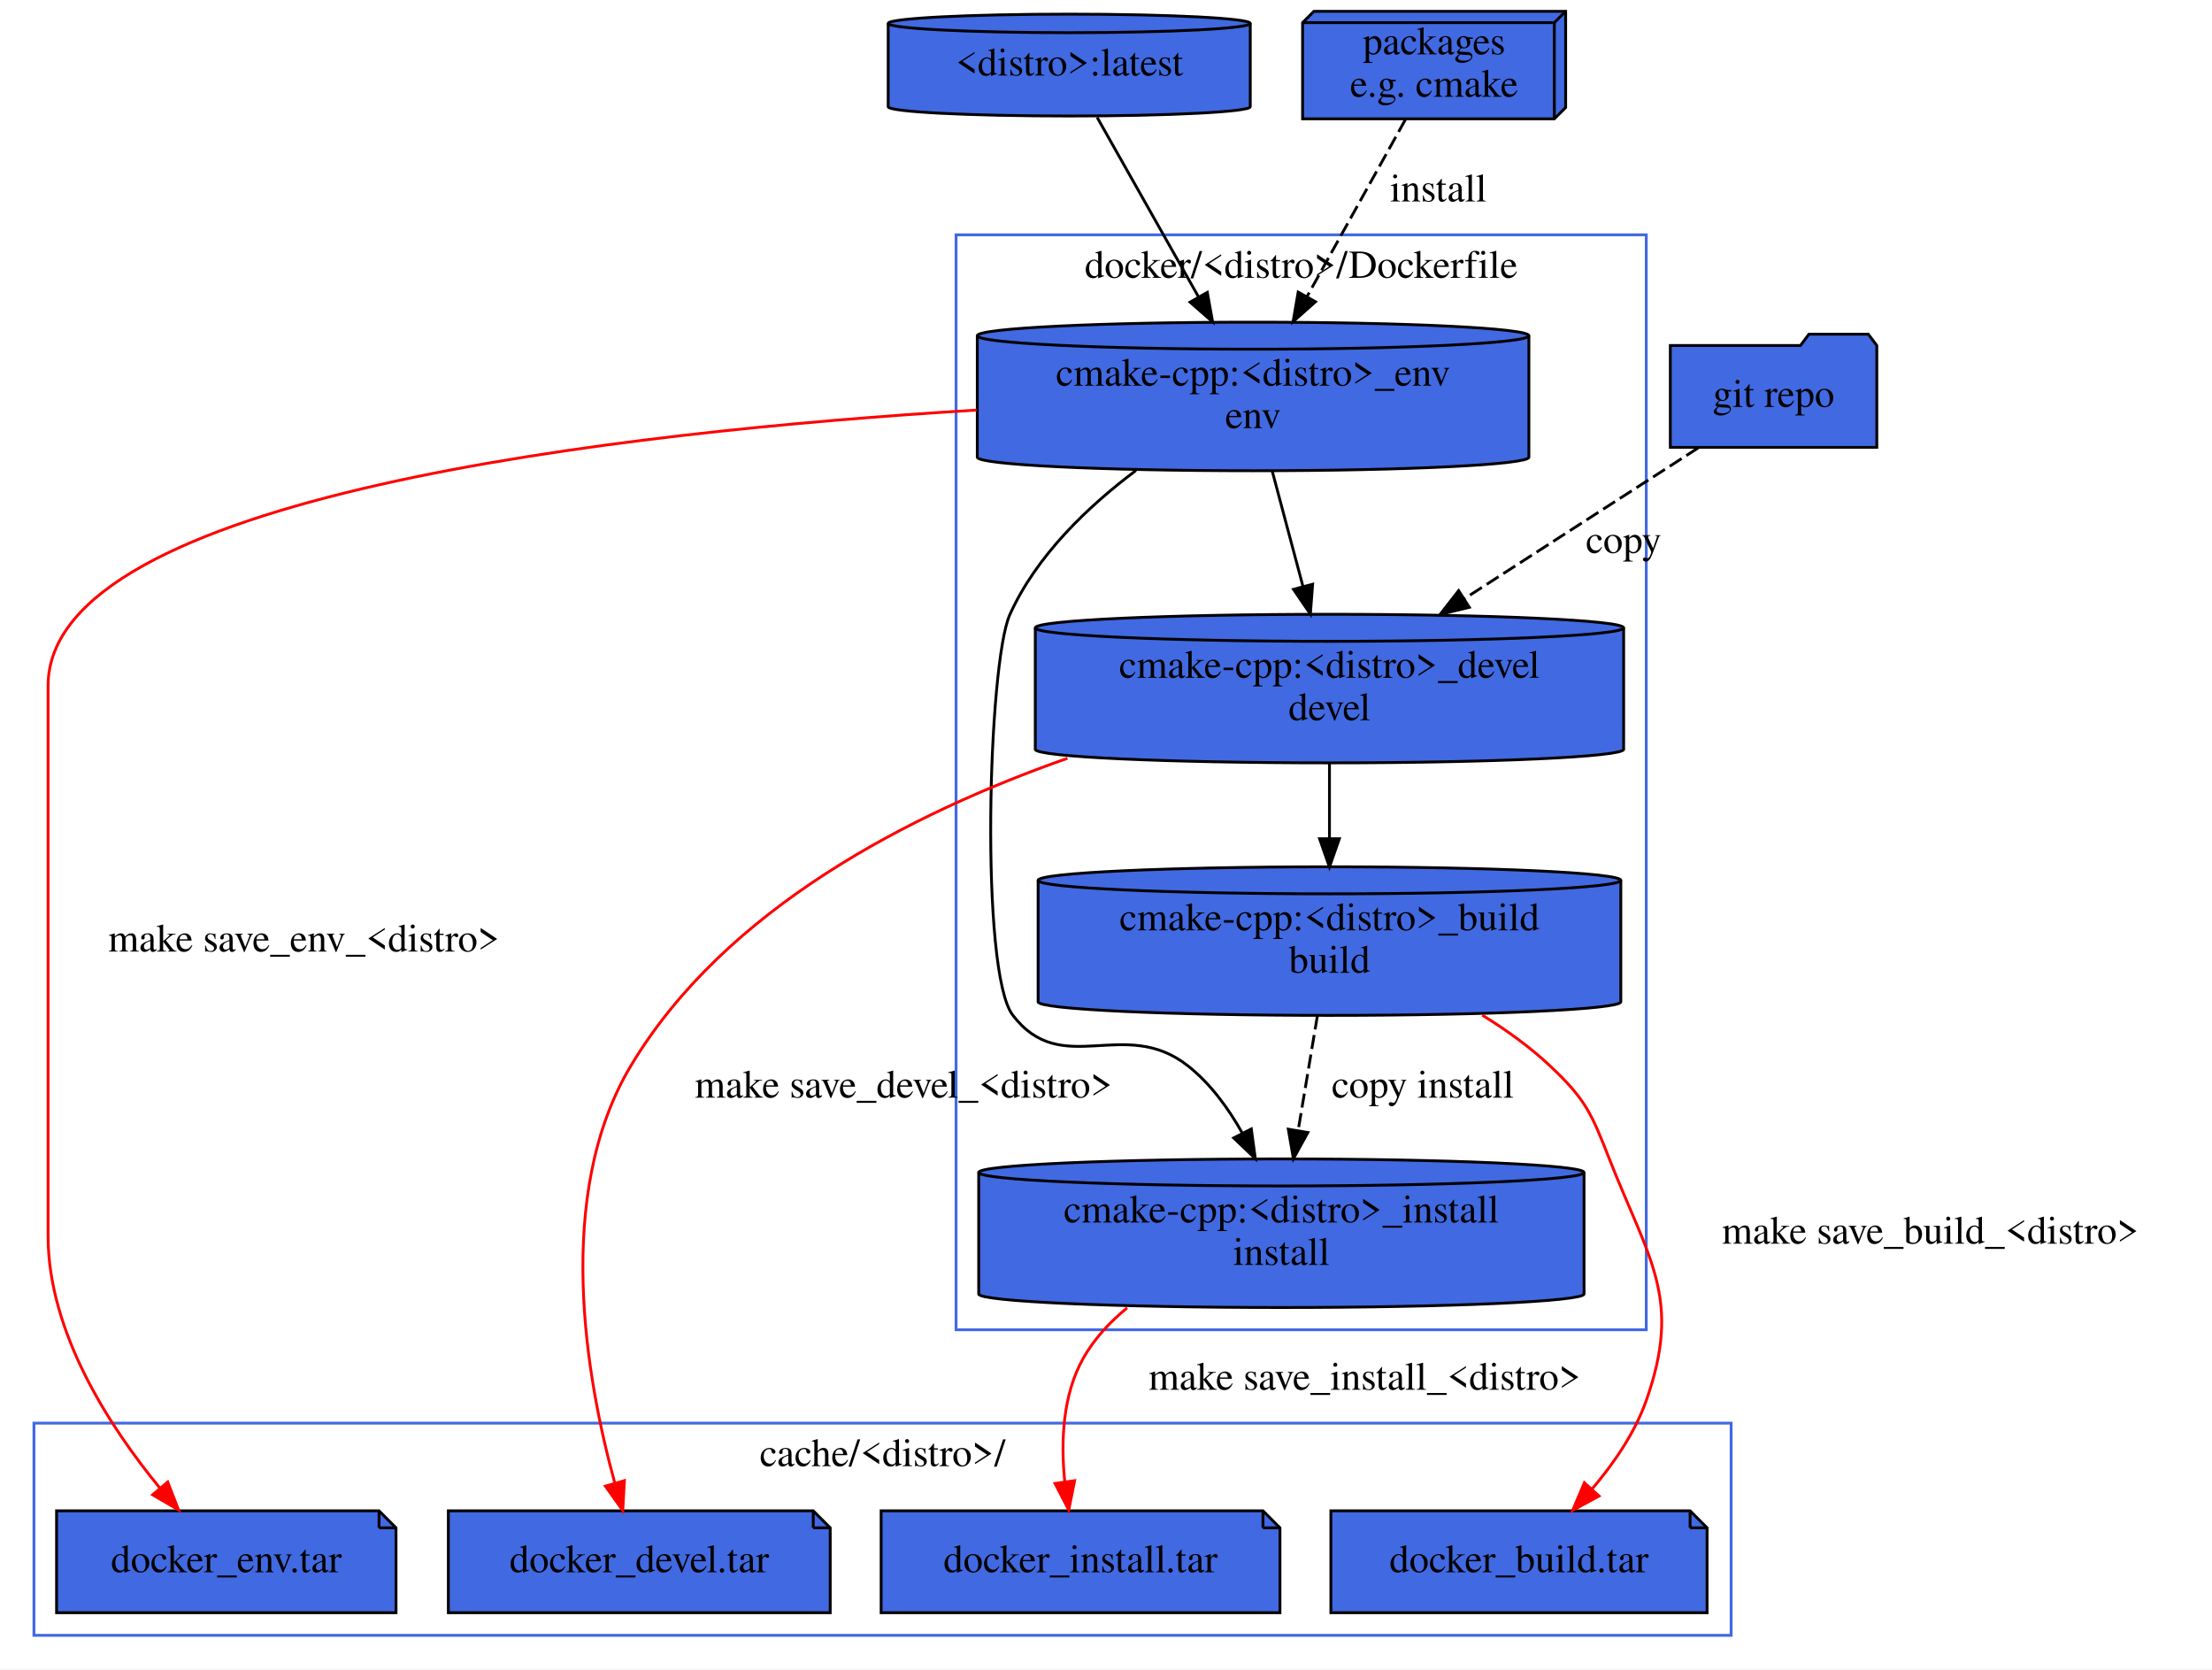
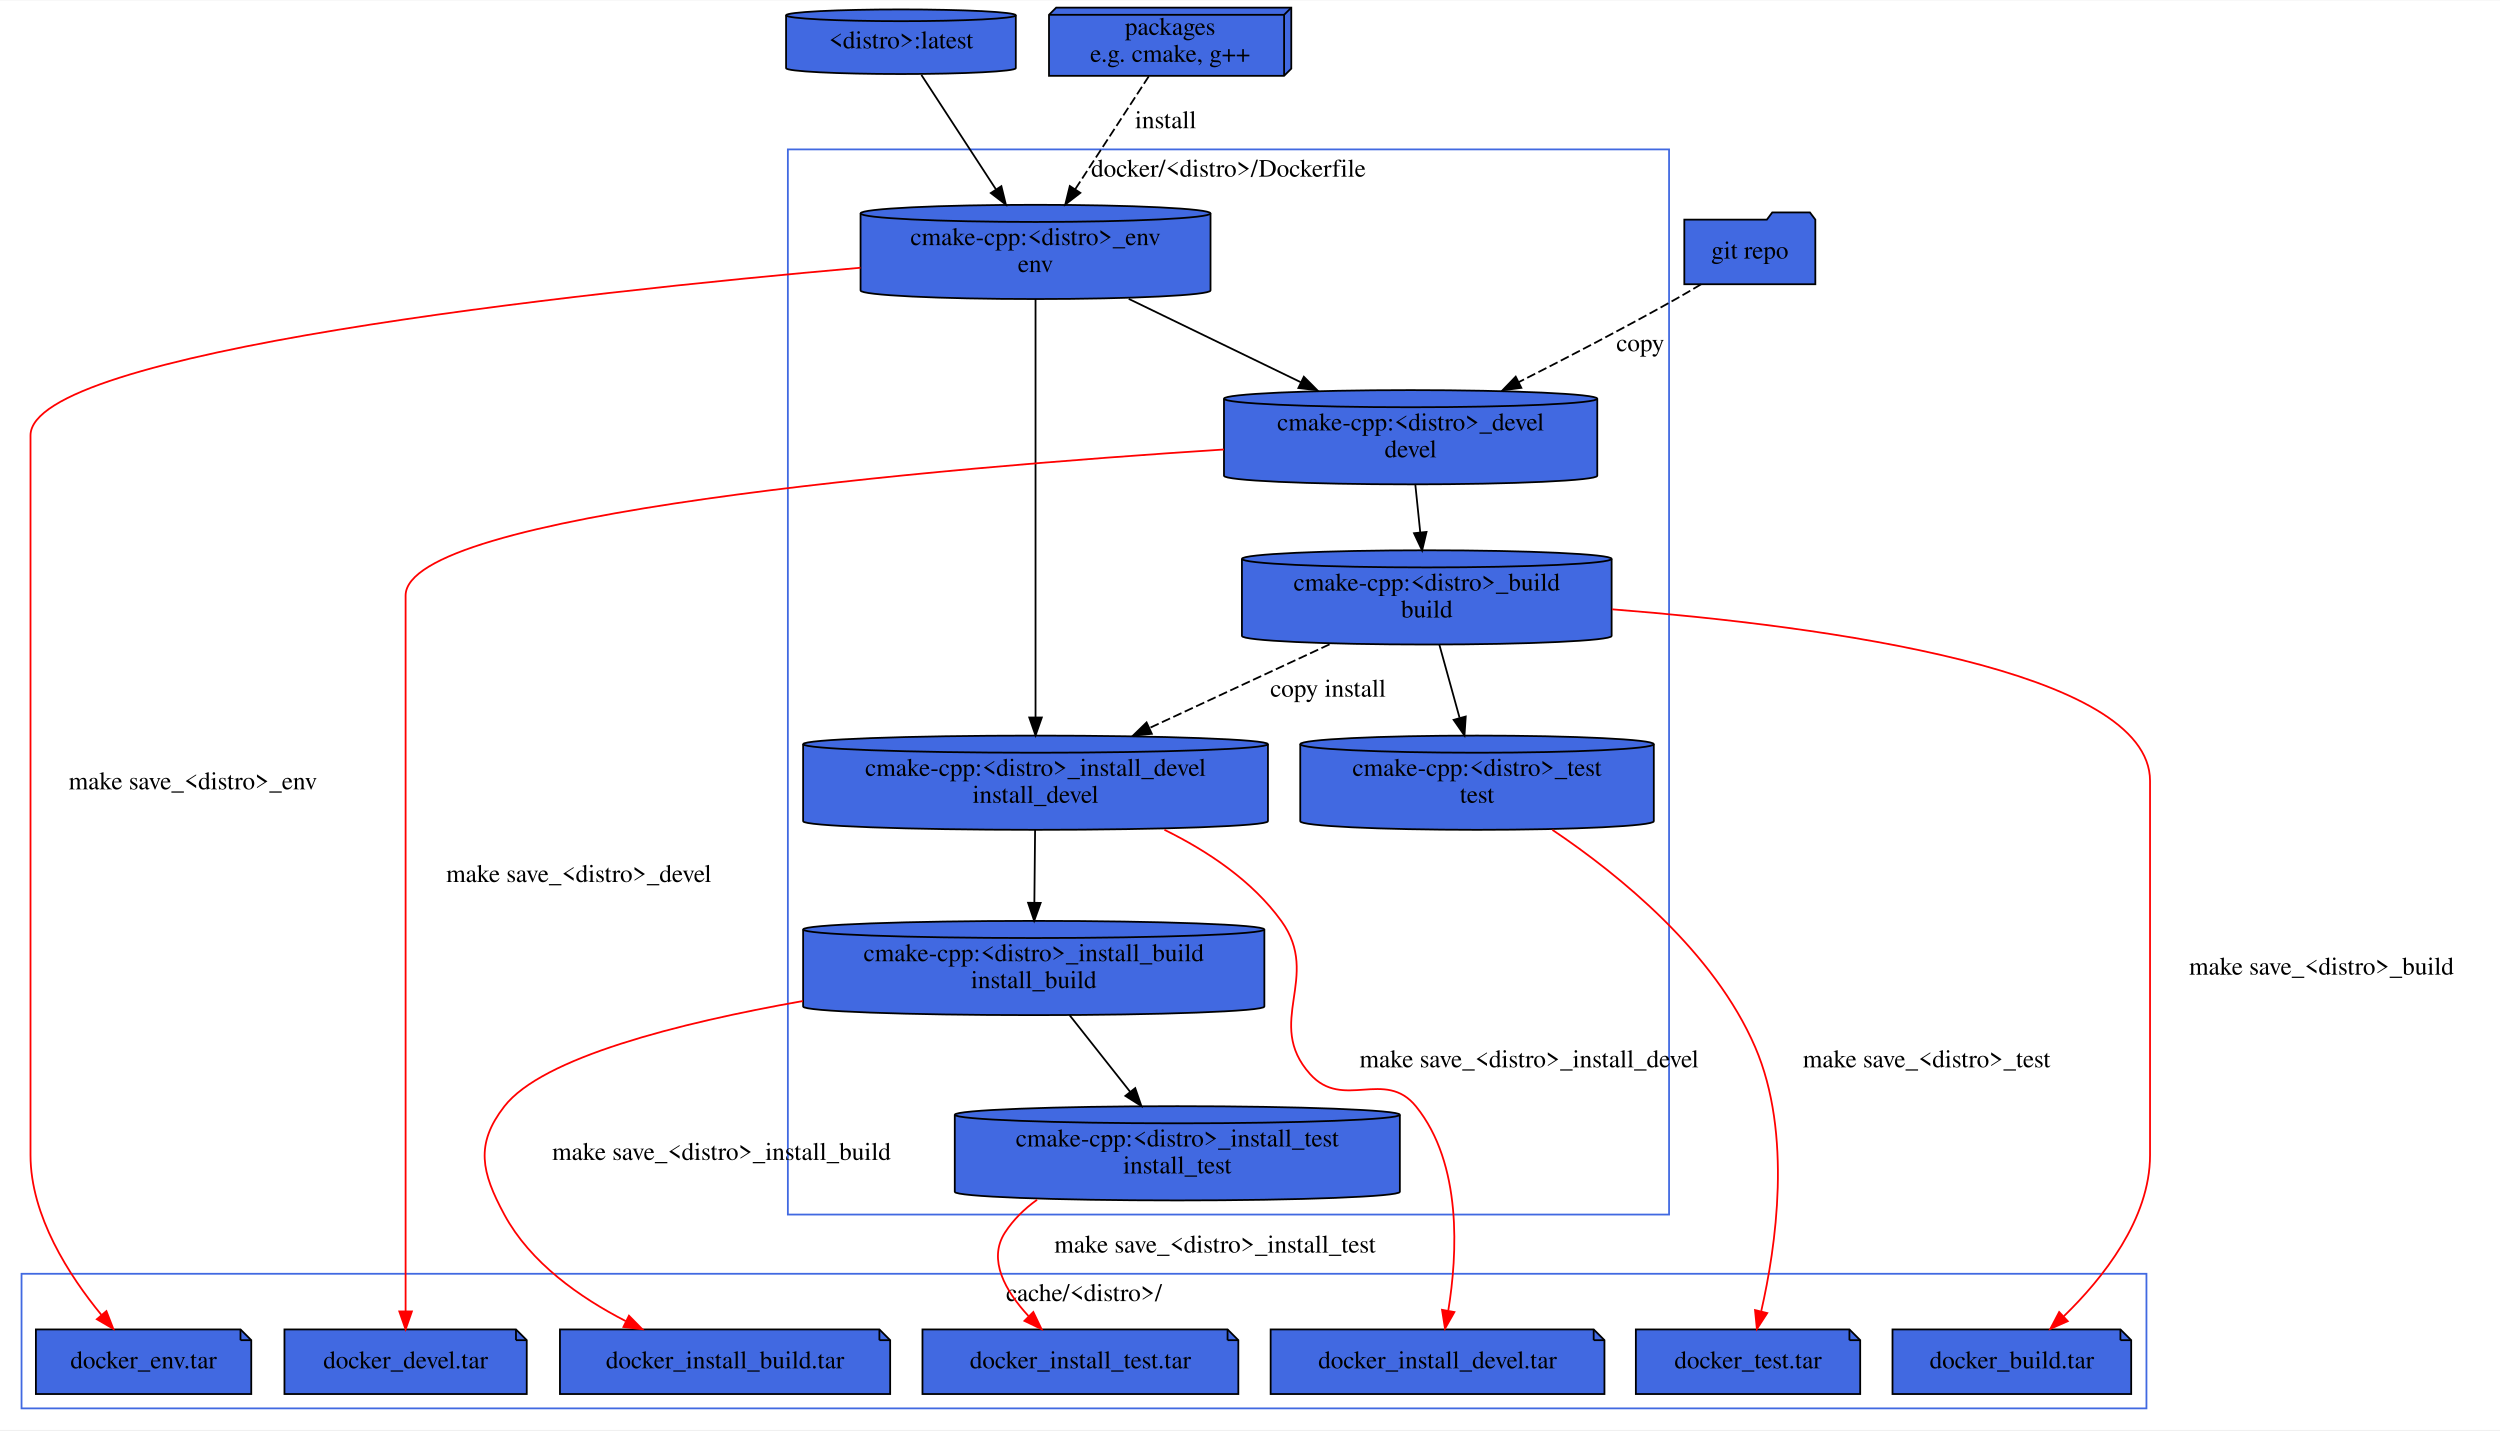
- <svg xmlns="http://www.w3.org/2000/svg" width="782pt" height="590pt" viewBox="0.00 0.00 782.00 590.00">
-   <g id="graph0" class="graph" transform="scale(1 1) rotate(0) translate(4 586)">
-     <polygon fill="white" stroke="transparent" points="-4,4 -4,-586 778,-586 778,4 -4,4" />
+ <svg xmlns="http://www.w3.org/2000/svg" width="1393pt" height="797pt" viewBox="0.00 0.00 1393.00 796.50">
+   <g id="graph0" class="graph" transform="scale(1 1) rotate(0) translate(4 792.5)">
+     <polygon fill="white" stroke="transparent" points="-4,4 -4,-792.5 1389,-792.5 1389,4 -4,4" />
    <g id="clust1" class="cluster">
-       <polygon fill="none" stroke="royalblue" points="334,-116 334,-503 578,-503 578,-116 334,-116" />
-       <text text-anchor="middle" x="456" y="-487.8" font-family="Times,serif" font-size="14.00">docker/&lt;distro&gt;/Dockerfile</text>
+       <polygon fill="none" stroke="royalblue" points="435,-116 435,-709.5 926,-709.5 926,-116 435,-116" />
+       <text text-anchor="middle" x="680.5" y="-694.3" font-family="Times,serif" font-size="14.00">docker/&lt;distro&gt;/Dockerfile</text>
    </g>
    <g id="clust2" class="cluster">
-       <polygon fill="none" stroke="royalblue" points="8,-8 8,-83 608,-83 608,-8 8,-8" />
-       <text text-anchor="middle" x="308" y="-67.8" font-family="Times,serif" font-size="14.00">cache/&lt;distro&gt;/</text>
+       <polygon fill="none" stroke="royalblue" points="8,-8 8,-83 1192,-83 1192,-8 8,-8" />
+       <text text-anchor="middle" x="600" y="-67.8" font-family="Times,serif" font-size="14.00">cache/&lt;distro&gt;/</text>
    </g>
    <g id="node1" class="node">
-       <path fill="royalblue" stroke="black" d="M438,-577.73C438,-579.53 409.31,-581 374,-581 338.69,-581 310,-579.53 310,-577.73 310,-577.73 310,-548.27 310,-548.27 310,-546.47 338.69,-545 374,-545 409.31,-545 438,-546.47 438,-548.27 438,-548.27 438,-577.73 438,-577.73" />
-       <path fill="none" stroke="black" d="M438,-577.73C438,-575.92 409.31,-574.45 374,-574.45 338.69,-574.45 310,-575.92 310,-577.73" />
-       <text text-anchor="middle" x="374" y="-559.3" font-family="Times,serif" font-size="14.00">&lt;distro&gt;:latest</text>
+       <path fill="royalblue" stroke="black" d="M562,-784.23C562,-786.03 533.31,-787.5 498,-787.5 462.69,-787.5 434,-786.03 434,-784.23 434,-784.23 434,-754.77 434,-754.77 434,-752.97 462.69,-751.5 498,-751.5 533.31,-751.5 562,-752.97 562,-754.77 562,-754.77 562,-784.23 562,-784.23" />
+       <path fill="none" stroke="black" d="M562,-784.23C562,-782.42 533.31,-780.95 498,-780.95 462.69,-780.95 434,-782.42 434,-784.23" />
+       <text text-anchor="middle" x="498" y="-765.8" font-family="Times,serif" font-size="14.00">&lt;distro&gt;:latest</text>
    </g>
    <g id="node4" class="node">
-       <path fill="royalblue" stroke="black" d="M536.5,-467.35C536.5,-469.99 492.8,-472.13 439,-472.13 385.2,-472.13 341.5,-469.99 341.5,-467.35 341.5,-467.35 341.5,-424.4 341.5,-424.4 341.5,-421.76 385.2,-419.62 439,-419.62 492.8,-419.62 536.5,-421.76 536.5,-424.4 536.5,-424.4 536.5,-467.35 536.5,-467.35" />
-       <path fill="none" stroke="black" d="M536.5,-467.35C536.5,-464.72 492.8,-462.58 439,-462.58 385.2,-462.58 341.5,-464.72 341.5,-467.35" />
-       <text text-anchor="middle" x="439" y="-449.68" font-family="Times,serif" font-size="14.00">cmake-cpp:&lt;distro&gt;_env</text>
-       <text text-anchor="middle" x="439" y="-434.68" font-family="Times,serif" font-size="14.00">env</text>
+       <path fill="royalblue" stroke="black" d="M670.5,-673.85C670.5,-676.49 626.8,-678.63 573,-678.63 519.2,-678.63 475.5,-676.49 475.5,-673.85 475.5,-673.85 475.5,-630.9 475.5,-630.9 475.5,-628.26 519.2,-626.12 573,-626.12 626.8,-626.12 670.5,-628.26 670.5,-630.9 670.5,-630.9 670.5,-673.85 670.5,-673.85" />
+       <path fill="none" stroke="black" d="M670.5,-673.85C670.5,-671.22 626.8,-669.08 573,-669.08 519.2,-669.08 475.5,-671.22 475.5,-673.85" />
+       <text text-anchor="middle" x="573" y="-656.17" font-family="Times,serif" font-size="14.00">cmake-cpp:&lt;distro&gt;_env</text>
+       <text text-anchor="middle" x="573" y="-641.17" font-family="Times,serif" font-size="14.00">env</text>
+     </g>
+     <g id="edge8" class="edge">
+       <path fill="none" stroke="black" d="M509.39,-751.01C520.36,-734.17 537.25,-708.24 550.87,-687.34" />
+       <polygon fill="black" stroke="black" points="553.96,-689.02 556.48,-678.73 548.09,-685.19 553.96,-689.02" />
+     </g>
+     <g id="node2" class="node">
+       <polygon fill="royalblue" stroke="black" points="715.5,-788.5 584.5,-788.5 580.5,-784.5 580.5,-750.5 711.5,-750.5 715.5,-754.5 715.5,-788.5" />
+       <polyline fill="none" stroke="black" points="711.5,-784.5 580.5,-784.5 " />
+       <polyline fill="none" stroke="black" points="711.5,-784.5 711.5,-750.5 " />
+       <polyline fill="none" stroke="black" points="711.5,-784.5 715.5,-788.5 " />
+       <text text-anchor="middle" x="648" y="-773.3" font-family="Times,serif" font-size="14.00">packages</text>
+       <text text-anchor="middle" x="648" y="-758.3" font-family="Times,serif" font-size="14.00">e.g. cmake, g++</text>
+     </g>
+     <g id="edge9" class="edge">
+       <path fill="none" stroke="black" stroke-dasharray="5,2" d="M636.12,-750.26C625.13,-733.39 608.52,-707.9 595.1,-687.3" />
+       <polygon fill="black" stroke="black" points="597.96,-685.28 589.57,-678.81 592.1,-689.1 597.96,-685.28" />
+       <text text-anchor="middle" x="645.5" y="-721.3" font-family="Times,serif" font-size="14.00">install</text>
+     </g>
+     <g id="node3" class="node">
+       <polygon fill="royalblue" stroke="black" points="1007.5,-670.38 1004.5,-674.38 983.5,-674.38 980.5,-670.38 934.5,-670.38 934.5,-634.38 1007.5,-634.38 1007.5,-670.38" />
+       <text text-anchor="middle" x="971" y="-648.67" font-family="Times,serif" font-size="14.00">git repo</text>
+     </g>
+     <g id="node5" class="node">
+       <path fill="royalblue" stroke="black" d="M886,-570.6C886,-573.24 839.39,-575.38 782,-575.38 724.61,-575.38 678,-573.24 678,-570.6 678,-570.6 678,-527.65 678,-527.65 678,-525.01 724.61,-522.87 782,-522.87 839.39,-522.87 886,-525.01 886,-527.65 886,-527.65 886,-570.6 886,-570.6" />
+       <path fill="none" stroke="black" d="M886,-570.6C886,-567.97 839.39,-565.83 782,-565.83 724.61,-565.83 678,-567.97 678,-570.6" />
+       <text text-anchor="middle" x="782" y="-552.92" font-family="Times,serif" font-size="14.00">cmake-cpp:&lt;distro&gt;_devel</text>
+       <text text-anchor="middle" x="782" y="-537.92" font-family="Times,serif" font-size="14.00">devel</text>
+     </g>
+     <g id="edge10" class="edge">
+       <path fill="none" stroke="black" stroke-dasharray="5,2" d="M943.82,-634.33C939.24,-631.57 934.51,-628.79 930,-626.25 901.49,-610.21 869.26,-593.47 842.16,-579.79" />
+       <polygon fill="black" stroke="black" points="843.69,-576.64 833.19,-575.27 840.55,-582.89 843.69,-576.64" />
+       <text text-anchor="middle" x="910" y="-597.05" font-family="Times,serif" font-size="14.00">copy</text>
+     </g>
+     <g id="edge1" class="edge">
+       <path fill="none" stroke="black" d="M624.93,-626.22C653.97,-612.15 690.32,-594.54 720.74,-579.8" />
+       <polygon fill="black" stroke="black" points="722.5,-582.84 729.97,-575.33 719.45,-576.54 722.5,-582.84" />
+     </g>
+     <g id="node8" class="node">
+       <path fill="royalblue" stroke="black" d="M702.5,-378.1C702.5,-380.74 644.46,-382.88 573,-382.88 501.54,-382.88 443.5,-380.74 443.5,-378.1 443.5,-378.1 443.5,-335.15 443.5,-335.15 443.5,-332.51 501.54,-330.37 573,-330.37 644.46,-330.37 702.5,-332.51 702.5,-335.15 702.5,-335.15 702.5,-378.1 702.5,-378.1" />
+       <path fill="none" stroke="black" d="M702.5,-378.1C702.5,-375.47 644.46,-373.33 573,-373.33 501.54,-373.33 443.5,-375.47 443.5,-378.1" />
+       <text text-anchor="middle" x="573" y="-360.43" font-family="Times,serif" font-size="14.00">cmake-cpp:&lt;distro&gt;_install_devel</text>
+       <text text-anchor="middle" x="573" y="-345.43" font-family="Times,serif" font-size="14.00">install_devel</text>
    </g>
    <g id="edge5" class="edge">
-       <path fill="none" stroke="black" d="M383.87,-544.51C393.34,-527.75 407.89,-501.98 419.67,-481.12" />
-       <polygon fill="black" stroke="black" points="422.82,-482.66 424.69,-472.23 416.72,-479.21 422.82,-482.66" />
+       <path fill="none" stroke="black" d="M573,-626.08C573,-573.69 573,-453.24 573,-393.12" />
+       <polygon fill="black" stroke="black" points="576.5,-392.97 573,-382.97 569.5,-392.97 576.5,-392.97" />
    </g>
-     <g id="node2" class="node">
-       <polygon fill="royalblue" stroke="black" points="549.5,-582 460.5,-582 456.5,-578 456.5,-544 545.5,-544 549.5,-548 549.5,-582" />
-       <polyline fill="none" stroke="black" points="545.5,-578 456.5,-578 " />
-       <polyline fill="none" stroke="black" points="545.5,-578 545.5,-544 " />
-       <polyline fill="none" stroke="black" points="545.5,-578 549.5,-582 " />
-       <text text-anchor="middle" x="503" y="-566.8" font-family="Times,serif" font-size="14.00">packages</text>
-       <text text-anchor="middle" x="503" y="-551.8" font-family="Times,serif" font-size="14.00">e.g. cmake</text>
-     </g>
-     <g id="edge6" class="edge">
-       <path fill="none" stroke="black" stroke-dasharray="5,2" d="M492.86,-543.76C483.53,-526.97 469.44,-501.63 458.01,-481.08" />
-       <polygon fill="black" stroke="black" points="461.06,-479.35 453.14,-472.31 454.94,-482.75 461.06,-479.35" />
-       <text text-anchor="middle" x="504.5" y="-514.8" font-family="Times,serif" font-size="14.00">install</text>
-     </g>
-     <g id="node3" class="node">
-       <polygon fill="royalblue" stroke="black" points="659.5,-463.88 656.5,-467.88 635.5,-467.88 632.5,-463.88 586.5,-463.88 586.5,-427.88 659.5,-427.88 659.5,-463.88" />
-       <text text-anchor="middle" x="623" y="-442.18" font-family="Times,serif" font-size="14.00">git repo</text>
-     </g>
-     <g id="node5" class="node">
-       <path fill="royalblue" stroke="black" d="M570,-364.1C570,-366.74 523.39,-368.88 466,-368.88 408.61,-368.88 362,-366.74 362,-364.1 362,-364.1 362,-321.15 362,-321.15 362,-318.51 408.61,-316.37 466,-316.37 523.39,-316.37 570,-318.51 570,-321.15 570,-321.15 570,-364.1 570,-364.1" />
-       <path fill="none" stroke="black" d="M570,-364.1C570,-361.47 523.39,-359.33 466,-359.33 408.61,-359.33 362,-361.47 362,-364.1" />
-       <text text-anchor="middle" x="466" y="-346.43" font-family="Times,serif" font-size="14.00">cmake-cpp:&lt;distro&gt;_devel</text>
-       <text text-anchor="middle" x="466" y="-331.43" font-family="Times,serif" font-size="14.00">devel</text>
-     </g>
-     <g id="edge7" class="edge">
-       <path fill="none" stroke="black" stroke-dasharray="5,2" d="M596.37,-427.7C573.79,-413.14 540.85,-391.9 513.73,-374.41" />
-       <polygon fill="black" stroke="black" points="515.45,-371.35 505.15,-368.87 511.66,-377.24 515.45,-371.35" />
-       <text text-anchor="middle" x="570" y="-390.55" font-family="Times,serif" font-size="14.00">copy</text>
-     </g>
-     <g id="edge1" class="edge">
-       <path fill="none" stroke="black" d="M445.74,-419.59C449.03,-407.26 453.04,-392.24 456.61,-378.82" />
-       <polygon fill="black" stroke="black" points="460.05,-379.51 459.25,-368.94 453.29,-377.7 460.05,-379.51" />
-     </g>
-     <g id="node7" class="node">
-       <path fill="royalblue" stroke="black" d="M556,-171.6C556,-174.24 508.04,-176.38 449,-176.38 389.96,-176.38 342,-174.24 342,-171.6 342,-171.6 342,-128.65 342,-128.65 342,-126.01 389.96,-123.87 449,-123.87 508.04,-123.87 556,-126.01 556,-128.65 556,-128.65 556,-171.6 556,-171.6" />
-       <path fill="none" stroke="black" d="M556,-171.6C556,-168.97 508.04,-166.83 449,-166.83 389.96,-166.83 342,-168.97 342,-171.6" />
-       <text text-anchor="middle" x="449" y="-153.93" font-family="Times,serif" font-size="14.00">cmake-cpp:&lt;distro&gt;_install</text>
-       <text text-anchor="middle" x="449" y="-138.93" font-family="Times,serif" font-size="14.00">install</text>
-     </g>
-     <g id="edge4" class="edge">
-       <path fill="none" stroke="black" d="M397.59,-419.72C380.41,-406.84 362.33,-389.48 353,-368.75 345.28,-351.6 342.4,-242.51 354,-227.25 371.36,-204.4 393.48,-227.03 416,-209.25 423.91,-203 430.25,-194.31 435.17,-185.54" />
-       <polygon fill="black" stroke="black" points="438.37,-186.98 439.8,-176.48 432.14,-183.8 438.37,-186.98" />
-     </g>
-     <g id="node8" class="node">
+     <g id="node11" class="node">
      <polygon fill="royalblue" stroke="black" points="130,-52 16,-52 16,-16 136,-16 136,-46 130,-52" />
      <polyline fill="none" stroke="black" points="130,-52 130,-46 " />
      <polyline fill="none" stroke="black" points="136,-46 130,-46 " />
      <text text-anchor="middle" x="76" y="-30.3" font-family="Times,serif" font-size="14.00">docker_env.tar</text>
    </g>
-     <g id="edge8" class="edge">
-       <path fill="none" stroke="red" d="M341.27,-441.06C215.5,-433.42 13,-410.71 13,-343.62 13,-343.62 13,-343.62 13,-149.12 13,-115.21 34.59,-81.89 52.49,-60.1" />
+     <g id="edge11" class="edge">
+       <path fill="none" stroke="red" d="M475.46,-643.57C315.01,-629.4 13,-596.56 13,-550.12 13,-550.12 13,-550.12 13,-149.12 13,-115.21 34.59,-81.89 52.49,-60.1" />
      <polygon fill="red" stroke="red" points="55.29,-62.21 59.12,-52.33 49.96,-57.67 55.29,-62.21" />
-       <text text-anchor="middle" x="103.5" y="-249.68" font-family="Times,serif" font-size="14.00">make save_env_&lt;distro&gt;</text>
+       <text text-anchor="middle" x="103.5" y="-352.93" font-family="Times,serif" font-size="14.00">make save_&lt;distro&gt;_env</text>
    </g>
    <g id="node6" class="node">
-       <path fill="royalblue" stroke="black" d="M569,-274.85C569,-277.49 522.83,-279.63 466,-279.63 409.17,-279.63 363,-277.49 363,-274.85 363,-274.85 363,-231.9 363,-231.9 363,-229.26 409.17,-227.12 466,-227.12 522.83,-227.12 569,-229.26 569,-231.9 569,-231.9 569,-274.85 569,-274.85" />
-       <path fill="none" stroke="black" d="M569,-274.85C569,-272.22 522.83,-270.08 466,-270.08 409.17,-270.08 363,-272.22 363,-274.85" />
-       <text text-anchor="middle" x="466" y="-257.18" font-family="Times,serif" font-size="14.00">cmake-cpp:&lt;distro&gt;_build</text>
-       <text text-anchor="middle" x="466" y="-242.18" font-family="Times,serif" font-size="14.00">build</text>
+       <path fill="royalblue" stroke="black" d="M894,-481.35C894,-483.99 847.83,-486.13 791,-486.13 734.17,-486.13 688,-483.99 688,-481.35 688,-481.35 688,-438.4 688,-438.4 688,-435.76 734.17,-433.62 791,-433.62 847.83,-433.62 894,-435.76 894,-438.4 894,-438.4 894,-481.35 894,-481.35" />
+       <path fill="none" stroke="black" d="M894,-481.35C894,-478.72 847.83,-476.58 791,-476.58 734.17,-476.58 688,-478.72 688,-481.35" />
+       <text text-anchor="middle" x="791" y="-463.68" font-family="Times,serif" font-size="14.00">cmake-cpp:&lt;distro&gt;_build</text>
+       <text text-anchor="middle" x="791" y="-448.68" font-family="Times,serif" font-size="14.00">build</text>
    </g>
    <g id="edge2" class="edge">
-       <path fill="none" stroke="black" d="M466,-316.39C466,-308.07 466,-298.66 466,-289.72" />
-       <polygon fill="black" stroke="black" points="469.5,-289.55 466,-279.55 462.5,-289.55 469.5,-289.55" />
+       <path fill="none" stroke="black" d="M784.6,-522.89C785.46,-514.57 786.43,-505.16 787.35,-496.22" />
+       <polygon fill="black" stroke="black" points="790.86,-496.36 788.4,-486.05 783.89,-495.64 790.86,-496.36" />
    </g>
-     <g id="node9" class="node">
+     <g id="node12" class="node">
      <polygon fill="royalblue" stroke="black" points="283.5,-52 154.5,-52 154.5,-16 289.5,-16 289.5,-46 283.5,-52" />
      <polyline fill="none" stroke="black" points="283.5,-52 283.5,-46 " />
      <polyline fill="none" stroke="black" points="289.5,-46 283.5,-46 " />
      <text text-anchor="middle" x="222" y="-30.3" font-family="Times,serif" font-size="14.00">docker_devel.tar</text>
    </g>
-     <g id="edge9" class="edge">
-       <path fill="none" stroke="red" d="M373.37,-317.98C318.1,-298.58 252.36,-264.98 219,-209.25 191.63,-163.53 203.34,-98.25 213.31,-61.96" />
-       <polygon fill="red" stroke="red" points="216.74,-62.68 216.17,-52.1 210.02,-60.73 216.74,-62.68" />
-       <text text-anchor="middle" x="315.5" y="-198.05" font-family="Times,serif" font-size="14.00">make save_devel_&lt;distro&gt;</text>
+     <g id="edge12" class="edge">
+       <path fill="none" stroke="red" d="M677.98,-542.3C516.03,-531.82 222,-506.51 222,-460.88 222,-460.88 222,-460.88 222,-149.12 222,-119.36 222,-85.24 222,-62.11" />
+       <polygon fill="red" stroke="red" points="225.5,-62.01 222,-52.01 218.5,-62.02 225.5,-62.01" />
+       <text text-anchor="middle" x="318.5" y="-301.3" font-family="Times,serif" font-size="14.00">make save_&lt;distro&gt;_devel</text>
+     </g>
+     <g id="node7" class="node">
+       <path fill="royalblue" stroke="black" d="M917.5,-378.1C917.5,-380.74 873.35,-382.88 819,-382.88 764.65,-382.88 720.5,-380.74 720.5,-378.1 720.5,-378.1 720.5,-335.15 720.5,-335.15 720.5,-332.51 764.65,-330.37 819,-330.37 873.35,-330.37 917.5,-332.51 917.5,-335.15 917.5,-335.15 917.5,-378.1 917.5,-378.1" />
+       <path fill="none" stroke="black" d="M917.5,-378.1C917.5,-375.47 873.35,-373.33 819,-373.33 764.65,-373.33 720.5,-375.47 720.5,-378.1" />
+       <text text-anchor="middle" x="819" y="-360.43" font-family="Times,serif" font-size="14.00">cmake-cpp:&lt;distro&gt;_test</text>
+       <text text-anchor="middle" x="819" y="-345.43" font-family="Times,serif" font-size="14.00">test</text>
    </g>
    <g id="edge3" class="edge">
-       <path fill="none" stroke="black" stroke-dasharray="5,2" d="M461.75,-227.09C459.69,-214.76 457.16,-199.74 454.91,-186.32" />
-       <polygon fill="black" stroke="black" points="458.36,-185.72 453.25,-176.44 451.45,-186.88 458.36,-185.72" />
-       <text text-anchor="middle" x="499" y="-198.05" font-family="Times,serif" font-size="14.00">copy install</text>
+       <path fill="none" stroke="black" d="M797.99,-433.59C801.4,-421.26 805.55,-406.24 809.27,-392.82" />
+       <polygon fill="black" stroke="black" points="812.71,-393.51 812,-382.94 805.96,-391.65 812.71,-393.51" />
+     </g>
+     <g id="edge4" class="edge">
+       <path fill="none" stroke="black" stroke-dasharray="5,2" d="M736.83,-433.72C706.42,-419.59 668.3,-401.89 636.49,-387.11" />
+       <polygon fill="black" stroke="black" points="637.81,-383.87 627.27,-382.83 634.86,-390.22 637.81,-383.87" />
+       <text text-anchor="middle" x="736" y="-404.55" font-family="Times,serif" font-size="14.00">copy install</text>
+     </g>
+     <g id="node13" class="node">
+       <polygon fill="royalblue" stroke="black" points="1177.5,-52 1050.5,-52 1050.5,-16 1183.5,-16 1183.5,-46 1177.5,-52" />
+       <polyline fill="none" stroke="black" points="1177.5,-52 1177.5,-46 " />
+       <polyline fill="none" stroke="black" points="1183.5,-46 1177.5,-46 " />
+       <text text-anchor="middle" x="1117" y="-30.3" font-family="Times,serif" font-size="14.00">docker_build.tar</text>
+     </g>
+     <g id="edge13" class="edge">
+       <path fill="none" stroke="red" d="M894.26,-453.24C1013.66,-443.83 1194,-419.39 1194,-357.62 1194,-357.62 1194,-357.62 1194,-149.12 1194,-113.42 1167.78,-80.52 1145.94,-59.32" />
+       <polygon fill="red" stroke="red" points="1148.15,-56.59 1138.45,-52.32 1143.37,-61.7 1148.15,-56.59" />
+       <text text-anchor="middle" x="1289.5" y="-249.68" font-family="Times,serif" font-size="14.00">make save_&lt;distro&gt;_build</text>
+     </g>
+     <g id="node14" class="node">
+       <polygon fill="royalblue" stroke="black" points="1026.5,-52 907.5,-52 907.5,-16 1032.5,-16 1032.5,-46 1026.5,-52" />
+       <polyline fill="none" stroke="black" points="1026.5,-52 1026.5,-46 " />
+       <polyline fill="none" stroke="black" points="1032.5,-46 1026.5,-46 " />
+       <text text-anchor="middle" x="970" y="-30.3" font-family="Times,serif" font-size="14.00">docker_test.tar</text>
+     </g>
+     <g id="edge14" class="edge">
+       <path fill="none" stroke="red" d="M861.01,-330.34C898.59,-305.03 951.14,-262.27 974,-209.25 994.84,-160.9 985.5,-97.78 977.38,-62.3" />
+       <polygon fill="red" stroke="red" points="980.7,-61.11 974.94,-52.22 973.9,-62.77 980.7,-61.11" />
+       <text text-anchor="middle" x="1069.5" y="-198.05" font-family="Times,serif" font-size="14.00">make save_&lt;distro&gt;_test</text>
+     </g>
+     <g id="node9" class="node">
+       <path fill="royalblue" stroke="black" d="M700.5,-274.85C700.5,-277.49 642.9,-279.63 572,-279.63 501.1,-279.63 443.5,-277.49 443.5,-274.85 443.5,-274.85 443.5,-231.9 443.5,-231.9 443.5,-229.26 501.1,-227.12 572,-227.12 642.9,-227.12 700.5,-229.26 700.5,-231.9 700.5,-231.9 700.5,-274.85 700.5,-274.85" />
+       <path fill="none" stroke="black" d="M700.5,-274.85C700.5,-272.22 642.9,-270.08 572,-270.08 501.1,-270.08 443.5,-272.22 443.5,-274.85" />
+       <text text-anchor="middle" x="572" y="-257.18" font-family="Times,serif" font-size="14.00">cmake-cpp:&lt;distro&gt;_install_build</text>
+       <text text-anchor="middle" x="572" y="-242.18" font-family="Times,serif" font-size="14.00">install_build</text>
+     </g>
+     <g id="edge6" class="edge">
+       <path fill="none" stroke="black" d="M572.75,-330.34C572.63,-318.13 572.48,-303.29 572.35,-289.97" />
+       <polygon fill="black" stroke="black" points="575.85,-289.66 572.25,-279.69 568.85,-289.73 575.85,-289.66" />
+     </g>
+     <g id="node15" class="node">
+       <polygon fill="royalblue" stroke="black" points="884,-52 704,-52 704,-16 890,-16 890,-46 884,-52" />
+       <polyline fill="none" stroke="black" points="884,-52 884,-46 " />
+       <polyline fill="none" stroke="black" points="890,-46 884,-46 " />
+       <text text-anchor="middle" x="797" y="-30.3" font-family="Times,serif" font-size="14.00">docker_install_devel.tar</text>
+     </g>
+     <g id="edge15" class="edge">
+       <path fill="none" stroke="red" d="M644.82,-330.39C668.97,-318.51 693.85,-301.9 710,-279.5 732.54,-248.23 700.29,-222.97 726,-194.25 744.28,-173.82 767.77,-197.57 785,-176.25 810.88,-144.23 808.06,-93.75 803,-62.6" />
+       <polygon fill="red" stroke="red" points="806.39,-61.67 801.16,-52.45 799.5,-62.92 806.39,-61.67" />
+       <text text-anchor="middle" x="848" y="-198.05" font-family="Times,serif" font-size="14.00">make save_&lt;distro&gt;_install_devel</text>
    </g>
    <g id="node10" class="node">
-       <polygon fill="royalblue" stroke="black" points="593.5,-52 466.5,-52 466.5,-16 599.5,-16 599.5,-46 593.5,-52" />
-       <polyline fill="none" stroke="black" points="593.5,-52 593.5,-46 " />
-       <polyline fill="none" stroke="black" points="599.5,-46 593.5,-46 " />
-       <text text-anchor="middle" x="533" y="-30.3" font-family="Times,serif" font-size="14.00">docker_build.tar</text>
+       <path fill="royalblue" stroke="black" d="M776,-171.6C776,-174.24 720.42,-176.38 652,-176.38 583.58,-176.38 528,-174.24 528,-171.6 528,-171.6 528,-128.65 528,-128.65 528,-126.01 583.58,-123.87 652,-123.87 720.42,-123.87 776,-126.01 776,-128.65 776,-128.65 776,-171.6 776,-171.6" />
+       <path fill="none" stroke="black" d="M776,-171.6C776,-168.97 720.42,-166.83 652,-166.83 583.58,-166.83 528,-168.97 528,-171.6" />
+       <text text-anchor="middle" x="652" y="-153.93" font-family="Times,serif" font-size="14.00">cmake-cpp:&lt;distro&gt;_install_test</text>
+       <text text-anchor="middle" x="652" y="-138.93" font-family="Times,serif" font-size="14.00">install_test</text>
    </g>
-     <g id="edge10" class="edge">
-       <path fill="none" stroke="red" d="M520.04,-227.19C528.57,-221.93 536.9,-215.93 544,-209.25 556.67,-197.34 558.63,-192.43 565,-176.25 579.03,-140.58 590.73,-127.15 578,-91 573.96,-79.53 566.48,-68.68 558.76,-59.64" />
-       <polygon fill="red" stroke="red" points="561.3,-57.24 551.99,-52.19 556.12,-61.94 561.3,-57.24" />
-       <text text-anchor="middle" x="678.5" y="-146.43" font-family="Times,serif" font-size="14.00">make save_build_&lt;distro&gt;</text>
+     <g id="edge7" class="edge">
+       <path fill="none" stroke="black" d="M591.98,-227.09C602.19,-214.16 614.75,-198.26 625.74,-184.36" />
+       <polygon fill="black" stroke="black" points="628.54,-186.46 632,-176.44 623.05,-182.12 628.54,-186.46" />
    </g>
-     <g id="node11" class="node">
-       <polygon fill="royalblue" stroke="black" points="442.5,-52 307.5,-52 307.5,-16 448.5,-16 448.5,-46 442.5,-52" />
-       <polyline fill="none" stroke="black" points="442.5,-52 442.5,-46 " />
-       <polyline fill="none" stroke="black" points="448.5,-46 442.5,-46 " />
-       <text text-anchor="middle" x="378" y="-30.3" font-family="Times,serif" font-size="14.00">docker_install.tar</text>
+     <g id="node16" class="node">
+       <polygon fill="royalblue" stroke="black" points="486,-52 308,-52 308,-16 492,-16 492,-46 486,-52" />
+       <polyline fill="none" stroke="black" points="486,-52 486,-46 " />
+       <polyline fill="none" stroke="black" points="492,-46 486,-46 " />
+       <text text-anchor="middle" x="400" y="-30.3" font-family="Times,serif" font-size="14.00">docker_install_build.tar</text>
    </g>
-     <g id="edge11" class="edge">
-       <path fill="none" stroke="red" d="M394.47,-123.74C388.32,-118.71 382.88,-112.83 379,-106 371.58,-92.93 371,-76.2 372.43,-62.27" />
-       <polygon fill="red" stroke="red" points="375.91,-62.66 373.83,-52.27 368.98,-61.68 375.91,-62.66" />
-       <text text-anchor="middle" x="478.5" y="-94.8" font-family="Times,serif" font-size="14.00">make save_install_&lt;distro&gt;</text>
+     <g id="edge16" class="edge">
+       <path fill="none" stroke="red" d="M443.26,-234.96C373.8,-222.63 298.06,-203.43 277,-176.25 260.6,-155.08 264.3,-139.57 277,-116 291.47,-89.14 319.18,-69.72 344.64,-56.64" />
+       <polygon fill="red" stroke="red" points="346.46,-59.65 353.89,-52.1 343.37,-53.36 346.46,-59.65" />
+       <text text-anchor="middle" x="398" y="-146.43" font-family="Times,serif" font-size="14.00">make save_&lt;distro&gt;_install_build</text>
+     </g>
+     <g id="node17" class="node">
+       <polygon fill="royalblue" stroke="black" points="680,-52 510,-52 510,-16 686,-16 686,-46 680,-52" />
+       <polyline fill="none" stroke="black" points="680,-52 680,-46 " />
+       <polyline fill="none" stroke="black" points="686,-46 680,-46 " />
+       <text text-anchor="middle" x="598" y="-30.3" font-family="Times,serif" font-size="14.00">docker_install_test.tar</text>
+     </g>
+     <g id="edge17" class="edge">
+       <path fill="none" stroke="red" d="M573.85,-124.24C566.85,-119.23 560.67,-113.21 556,-106 546.15,-90.78 556.31,-73.26 569.09,-59.43" />
+       <polygon fill="red" stroke="red" points="571.76,-61.71 576.36,-52.16 566.81,-56.76 571.76,-61.71" />
+       <text text-anchor="middle" x="673" y="-94.8" font-family="Times,serif" font-size="14.00">make save_&lt;distro&gt;_install_test</text>
    </g>
  </g>
</svg>
